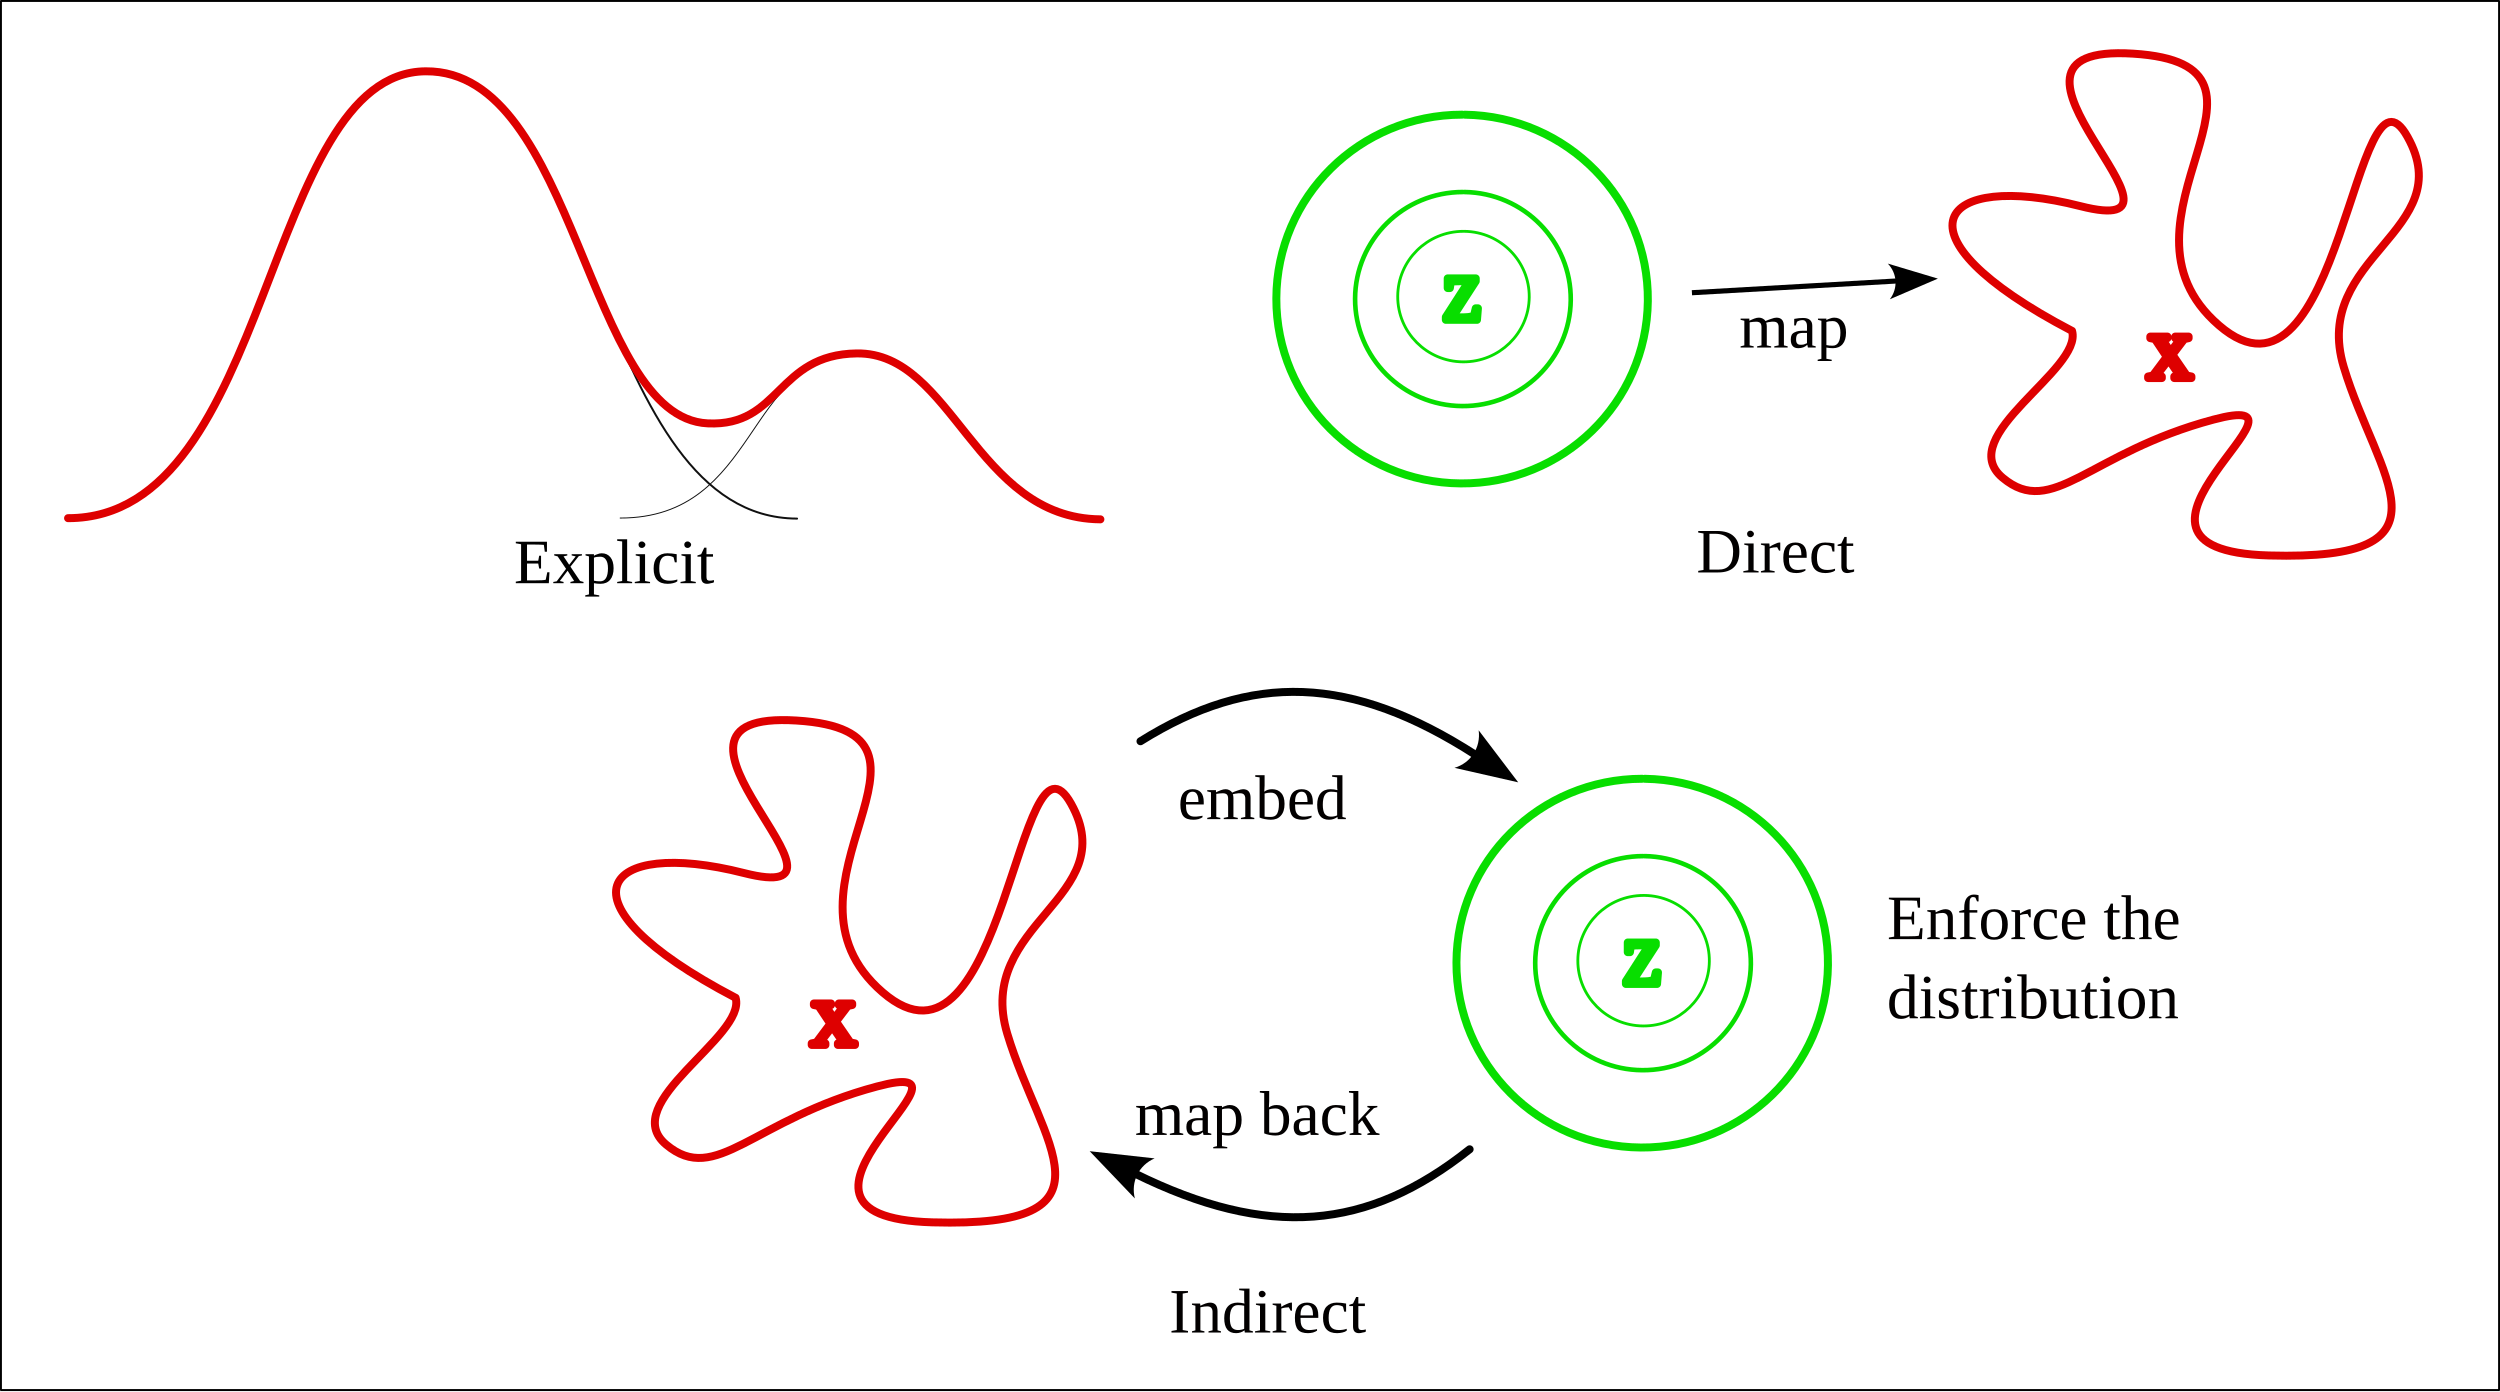
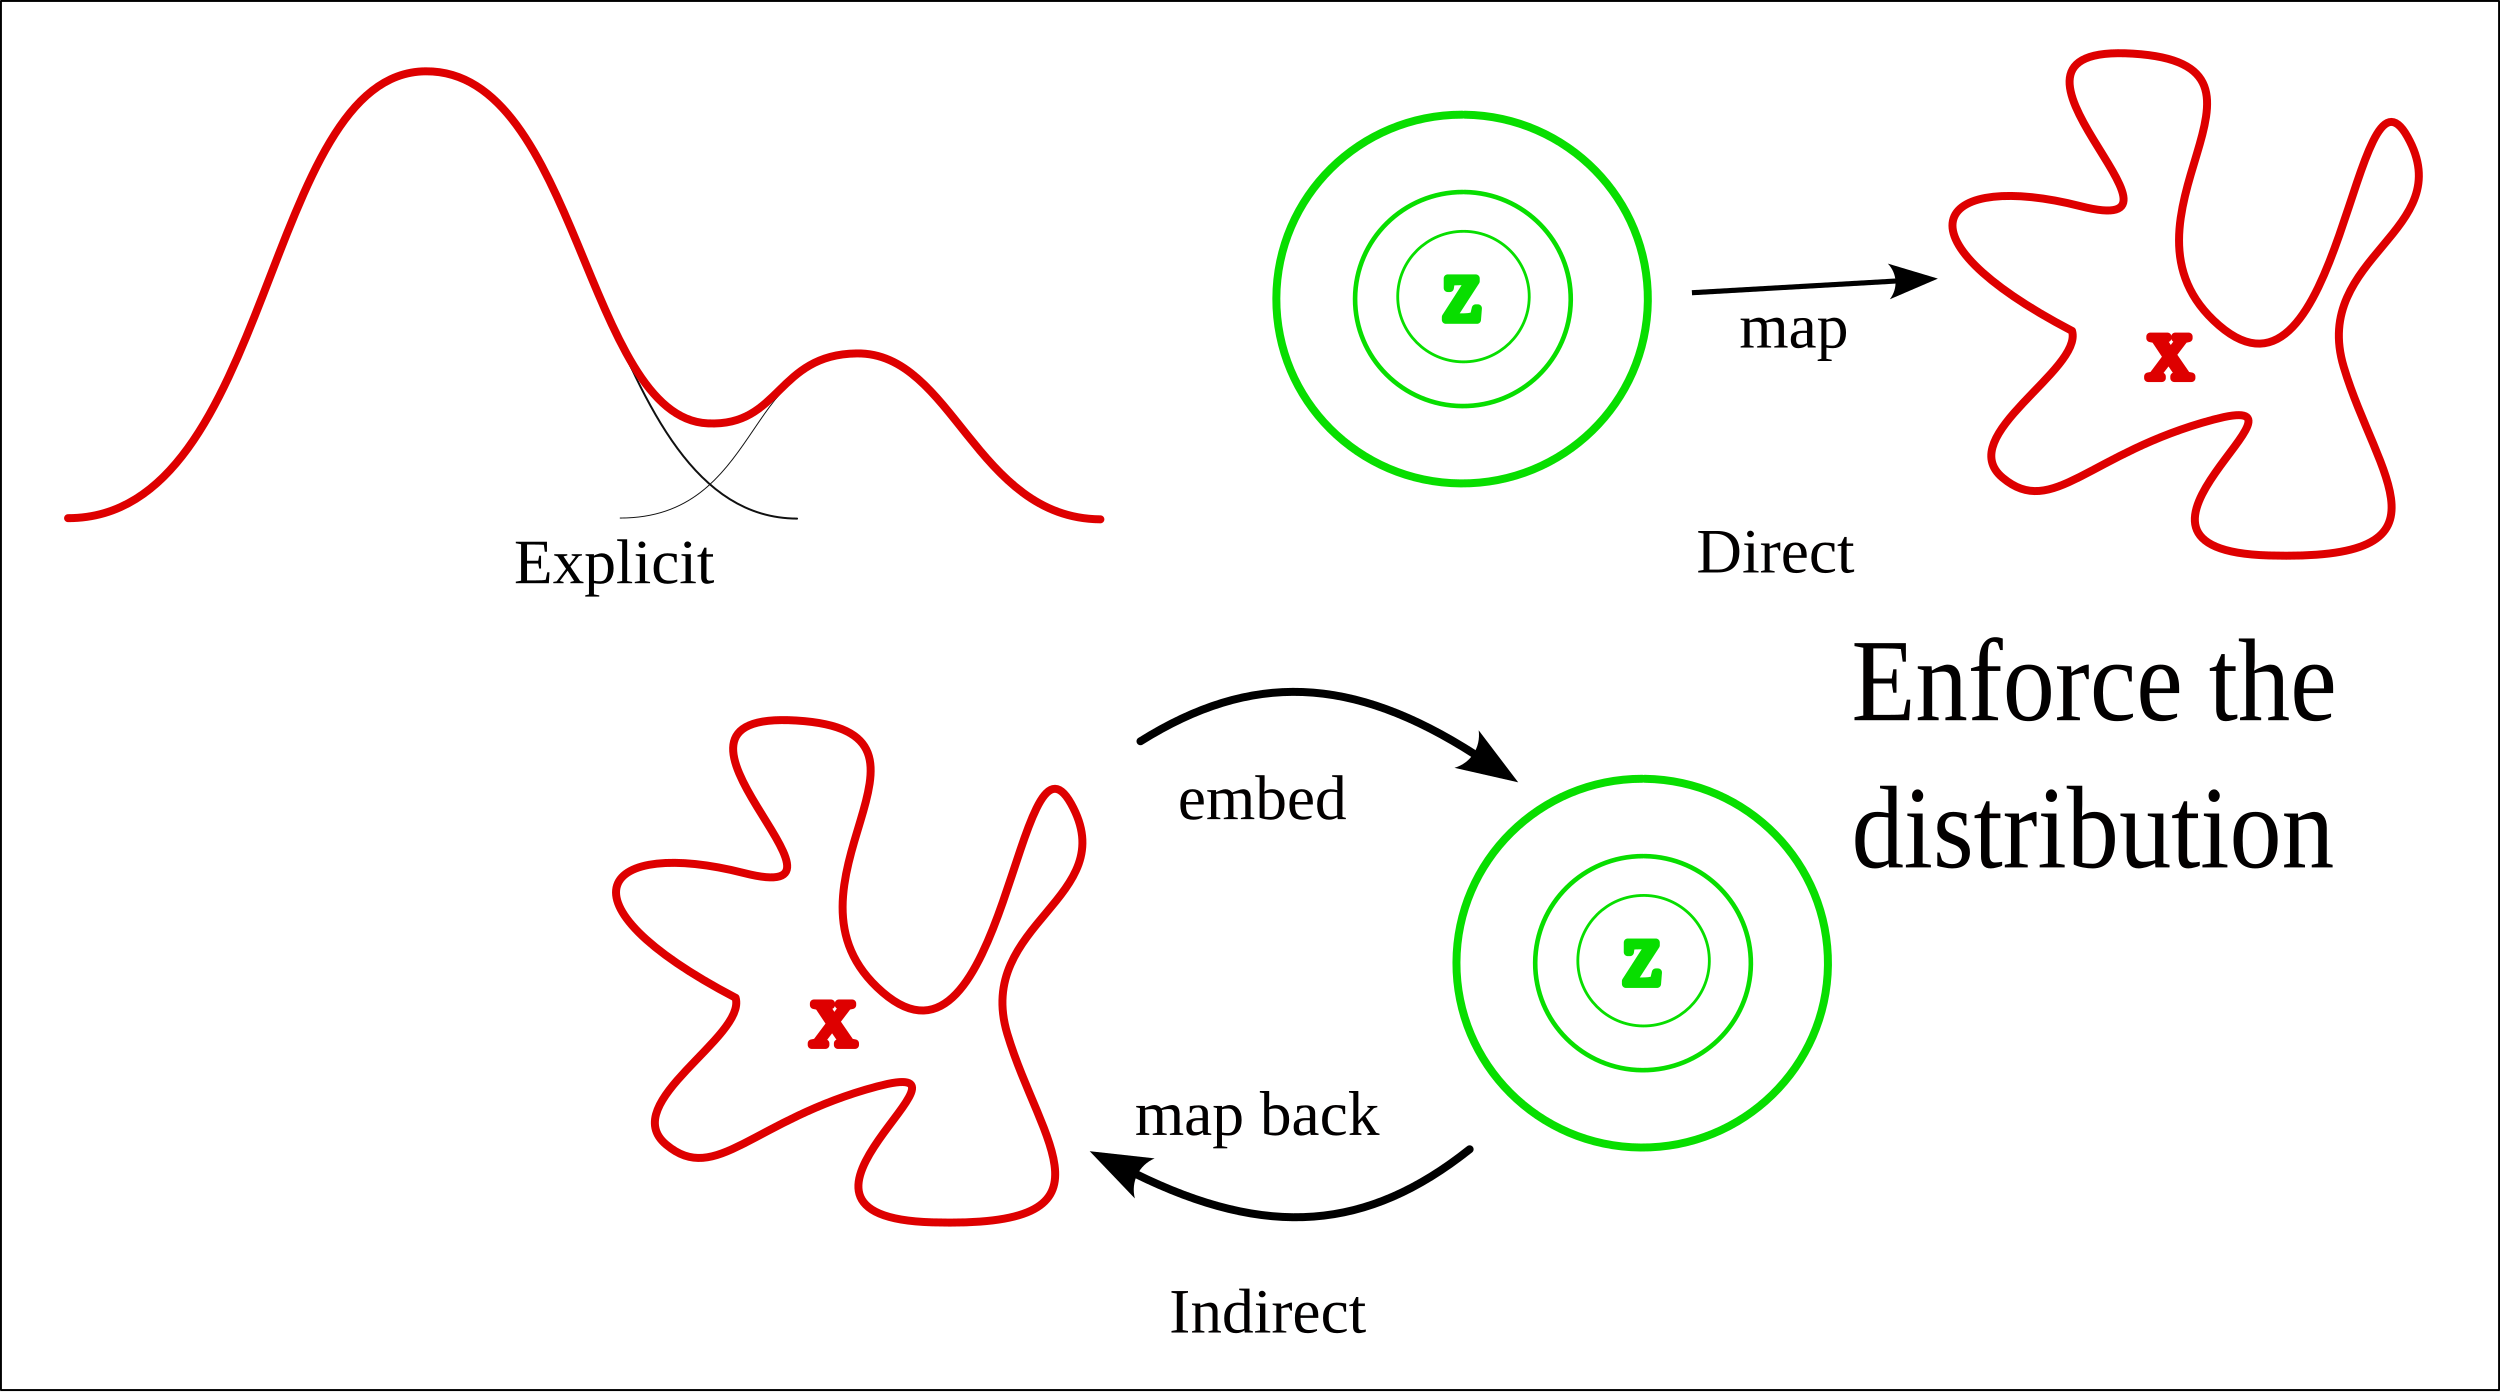
<svg xmlns="http://www.w3.org/2000/svg" width="125.331mm" height="69.735mm" viewBox="0 0 125.331 69.735" version="1.1" id="svg12310">
  <defs id="defs12307">
    <marker style="overflow:visible" id="marker19513" refX="0" refY="0" orient="auto-start-reverse" markerWidth="7.7" markerHeight="5.6" viewBox="0 0 7.7 5.6" preserveAspectRatio="xMidYMid">
      <path transform="scale(0.7)" d="M -2,-4 9,0 -2,4 c 2,-2.33 2,-5.66 0,-8 z" style="fill:context-stroke;fill-rule:evenodd;stroke:none" id="path19511" />
    </marker>
+     <marker style="overflow:visible" id="marker19513_F-ffffff_S-000000" refX="0" refY="0" orient="auto-start-reverse" markerWidth="7.7" markerHeight="5.6" viewBox="0 0 7.7 5.6" preserveAspectRatio="xMidYMid">
+       <path transform="scale(0.7)" d="M -2,-4 9,0 -2,4 c 2,-2.33 2,-5.66 0,-8 z" style="fill:#000000;fill-rule:evenodd;stroke:none" id="path3705" />
+     </marker>
    <marker style="overflow:visible" id="Arrow2" refX="0" refY="0" orient="auto-start-reverse" markerWidth="222.076" markerHeight="6.971" viewBox="0 0 7.7 5.6" preserveAspectRatio="xMidYMid">
      <path transform="scale(0.7)" d="M -2,-4 9,0 -2,4 c 2,-2.33 2,-5.66 0,-8 z" style="fill:context-stroke;fill-rule:evenodd;stroke:none" id="arrow2L" />
    </marker>
+     <marker style="overflow:visible" id="Arrow2_Fnone_S-000000" refX="0" refY="0" orient="auto-start-reverse" markerWidth="222.076" markerHeight="6.971" viewBox="0 0 7.7 5.6" preserveAspectRatio="xMidYMid">
+       <path transform="scale(0.7)" d="M -2,-4 9,0 -2,4 c 2,-2.33 2,-5.66 0,-8 z" style="fill:#000000;fill-rule:evenodd;stroke:none" id="path3708" />
+     </marker>
    <marker style="overflow:visible" id="marker19513-4" refX="0" refY="0" orient="auto-start-reverse" markerWidth="7.7" markerHeight="5.6" viewBox="0 0 7.7 5.6" preserveAspectRatio="xMidYMid">
      <path transform="scale(0.7)" d="M -2,-4 9,0 -2,4 c 2,-2.33 2,-5.66 0,-8 z" style="fill:context-stroke;fill-rule:evenodd;stroke:none" id="path19511-9" />
+     </marker>
+     <marker style="overflow:visible" id="marker19513-4_F-ffffff_S-000000" refX="0" refY="0" orient="auto-start-reverse" markerWidth="7.7" markerHeight="5.6" viewBox="0 0 7.7 5.6" preserveAspectRatio="xMidYMid">
+       <path transform="scale(0.7)" d="M -2,-4 9,0 -2,4 c 2,-2.33 2,-5.66 0,-8 z" style="fill:#000000;fill-rule:evenodd;stroke:none" id="path3711" />
    </marker>
  </defs>
  <g id="layer1" transform="translate(-20.52075,-13.84915)">
    <rect style="fill:#ffffff;fill-opacity:1;stroke:#000000;stroke-width:0.096;stroke-linecap:round;stroke-linejoin:round;stroke-miterlimit:0;stroke-dasharray:none;stroke-opacity:1" id="rect18911" width="125.235" height="69.639" x="20.569" y="13.897" />
    <g id="g19335">
      <g id="g20024">
        <path style="fill:none;stroke:#101010;stroke-width:0.1;stroke-linecap:round;stroke-linejoin:round" d="m 23.912,39.806 c 10.642,0 9.586,-22.327 18.075,-22.327 8.489,0 8.308,22.327 18.492,22.369" id="path12370" />
        <path style="fill:none;stroke:#101010;stroke-width:0.049;stroke-linecap:round;stroke-linejoin:round" d="m 51.612,39.82 c 6.969,0 6.278,-8.149 11.837,-8.149 5.559,0 5.441,8.149 12.109,8.164" id="path12370-7" />
        <path style="fill:none;stroke:#de0000;stroke-width:0.4;stroke-linecap:round;stroke-linejoin:round;stroke-dasharray:none;stroke-opacity:1" d="m 23.933,39.826 c 10.287,0 9.784,-22.34 17.931,-22.402 7.587,-0.057 8.038,17.37 14.141,17.65 3.651,0.168 3.443,-3.452 7.467,-3.507 4.806,-0.067 5.943,8.262 12.214,8.318" id="path12979" />
        <text xml:space="preserve" style="font-size:3.175px;fill:none;stroke:#de0000;stroke-width:0.1;stroke-linecap:round;stroke-linejoin:round;stroke-dasharray:none;stroke-opacity:1" x="46.284" y="43.087" id="text13035">
          <tspan id="tspan13033" style="fill:#000000;fill-opacity:1;stroke:none;stroke-width:0.1;stroke-dasharray:none;stroke-opacity:1" x="46.284" y="43.087">Explicit</tspan>
        </text>
      </g>
    </g>
    <g id="g307">
      <g id="g17646" transform="translate(-0.9729408,4.586721)">
        <g id="g16152" transform="translate(-44.06032,-1.528907)">
          <path style="fill:none;fill-opacity:1;stroke:#08de00;stroke-width:0.4;stroke-linecap:round;stroke-linejoin:round;stroke-dasharray:none;stroke-opacity:1" id="path15947" d="m 138.986,16.541 a 9.312,9.243 0 0 1 9.178,9.342 9.312,9.243 0 0 1 -9.379,9.143 9.312,9.243 0 0 1 -9.245,-9.276 9.312,9.243 0 0 1 9.312,-9.21" />
          <path style="fill:none;fill-opacity:1;stroke:#08de00;stroke-width:0.232;stroke-linecap:round;stroke-linejoin:round;stroke-dasharray:none;stroke-opacity:1" id="path15947-0" d="m 138.971,20.418 a 5.406,5.366 0 0 1 5.328,5.423 5.406,5.366 0 0 1 -5.444,5.308 5.406,5.366 0 0 1 -5.367,-5.385 5.406,5.366 0 0 1 5.406,-5.346" />
          <path style="fill:none;fill-opacity:1;stroke:#08de00;stroke-width:0.142;stroke-linecap:round;stroke-linejoin:round;stroke-dasharray:none;stroke-opacity:1" id="path15947-0-9" d="m 138.969,22.388 a 3.297,3.272 0 0 1 3.249,3.307 3.297,3.272 0 0 1 -3.32,3.237 3.297,3.272 0 0 1 -3.273,-3.284 3.297,3.272 0 0 1 3.297,-3.26" />
        </g>
        <text xml:space="preserve" style="font-size:3.175px;fill:none;fill-opacity:1;stroke:#08de00;stroke-width:0.4;stroke-linecap:round;stroke-linejoin:round;stroke-dasharray:none;stroke-opacity:1" x="93.819" y="25.296" id="text16208">
          <tspan id="tspan16206" style="stroke-width:0.4" x="93.819" y="25.296">Z</tspan>
        </text>
      </g>
      <g id="g17651" transform="translate(-0.9729408,4.586721)">
        <path style="fill:none;fill-opacity:1;stroke:#de0000;stroke-width:0.4;stroke-linecap:round;stroke-linejoin:round;stroke-dasharray:none;stroke-opacity:1" d="m 125.37,25.852 c -9.312,-4.865 -6.672,-8.062 0.417,-6.255 7.089,1.807 -6.255,-8.201 2.641,-7.645 8.895,0.556 -1.807,8.339 4.309,13.621 6.116,5.282 6.811,-14.177 9.451,-9.451 2.641,4.726 -4.865,5.977 -3.197,11.536 1.668,5.56 5.977,9.729 -3.753,9.451 -9.729,-0.278 3.475,-8.478 -2.78,-6.811 -6.255,1.668 -8.062,5.004 -10.563,2.919 -2.502,-2.085 4.031,-5.421 3.475,-7.367 z" id="path14543" />
        <text xml:space="preserve" style="font-size:3.175px;fill:none;fill-opacity:1;stroke:#de0000;stroke-width:0.4;stroke-linecap:round;stroke-linejoin:round;stroke-dasharray:none;stroke-opacity:1" x="129.123" y="28.215" id="text16262">
          <tspan id="tspan16260" style="stroke-width:0.4" x="129.123" y="28.215">X</tspan>
        </text>
      </g>
-       <path style="fill:none;fill-rule:evenodd;stroke:#000000;stroke-width:0.257px;stroke-linecap:butt;stroke-linejoin:miter;stroke-miterlimit:0;stroke-opacity:1;marker-end:url(#Arrow2)" d="m 105.341,28.524 10.318,-0.592" id="path16314" />
+       <path style="fill:none;fill-rule:evenodd;stroke:#000000;stroke-width:0.257px;stroke-linecap:butt;stroke-linejoin:miter;stroke-miterlimit:0;stroke-opacity:1;marker-end:url(#Arrow2_Fnone_S-000000)" d="m 105.341,28.524 10.318,-0.592" id="path16314" />
      <text xml:space="preserve" style="font-size:3.175px;fill:none;fill-opacity:1;stroke:#de0000;stroke-width:0.1;stroke-linecap:round;stroke-linejoin:round;stroke-miterlimit:0;stroke-dasharray:none;stroke-opacity:1" x="107.718" y="31.273" id="text17404">
        <tspan id="tspan17402" style="fill:#020000;fill-opacity:1;stroke:none;stroke-width:0.1;stroke-dasharray:none;stroke-opacity:1" x="107.718" y="31.273">map</tspan>
      </text>
      <text xml:space="preserve" style="font-size:3.175px;fill:none;fill-opacity:1;stroke:#de0000;stroke-width:0.1;stroke-linecap:round;stroke-linejoin:round;stroke-miterlimit:0;stroke-dasharray:none;stroke-opacity:1" x="105.562" y="42.546" id="text17404-9">
        <tspan id="tspan17402-5" style="fill:#020000;fill-opacity:1;stroke:none;stroke-width:0.1;stroke-dasharray:none;stroke-opacity:1" x="105.562" y="42.546">Direct</tspan>
      </text>
    </g>
-     <g id="g20273">
+     <text xml:space="preserve" style="font-size:5.566px;fill:#020000;fill-opacity:1;stroke:none;stroke-width:0.175;stroke-linecap:round;stroke-linejoin:round;stroke-miterlimit:0;stroke-dasharray:none;stroke-opacity:1" x="120.266" y="47.078" id="text17747-9" transform="scale(0.9424409,1.061074)">
+       <tspan id="tspan17745-0" style="stroke-width:0.175" x="120.266" y="47.078">Enforce the</tspan>
+       <tspan style="stroke-width:0.175" x="120.266" y="54.035" id="tspan19891">distribution</tspan>
+     </text>
+     <g id="g418">
      <text xml:space="preserve" style="font-size:3.175px;fill:none;fill-opacity:1;stroke:#de0000;stroke-width:0.1;stroke-linecap:round;stroke-linejoin:round;stroke-miterlimit:0;stroke-dasharray:none;stroke-opacity:1" x="79.571" y="54.916" id="text17404-2">
        <tspan id="tspan17402-1" style="fill:#020000;fill-opacity:1;stroke:none;stroke-width:0.1;stroke-dasharray:none;stroke-opacity:1" x="79.571" y="54.916">embed</tspan>
      </text>
      <g id="g17664" transform="translate(35.30385,-5.42067)">
        <g id="g16152-2" transform="translate(-71.30763,41.77165)">
          <path style="fill:none;fill-opacity:1;stroke:#08de00;stroke-width:0.4;stroke-linecap:round;stroke-linejoin:round;stroke-dasharray:none;stroke-opacity:1" id="path15947-4" d="m 138.986,16.541 a 9.312,9.243 0 0 1 9.178,9.342 9.312,9.243 0 0 1 -9.379,9.143 9.312,9.243 0 0 1 -9.245,-9.276 9.312,9.243 0 0 1 9.312,-9.21" />
          <path style="fill:none;fill-opacity:1;stroke:#08de00;stroke-width:0.232;stroke-linecap:round;stroke-linejoin:round;stroke-dasharray:none;stroke-opacity:1" id="path15947-0-5" d="m 138.971,20.418 a 5.406,5.366 0 0 1 5.328,5.423 5.406,5.366 0 0 1 -5.444,5.308 5.406,5.366 0 0 1 -5.367,-5.385 5.406,5.366 0 0 1 5.406,-5.346" />
          <path style="fill:none;fill-opacity:1;stroke:#08de00;stroke-width:0.142;stroke-linecap:round;stroke-linejoin:round;stroke-dasharray:none;stroke-opacity:1" id="path15947-0-9-8" d="m 138.969,22.388 a 3.297,3.272 0 0 1 3.249,3.307 3.297,3.272 0 0 1 -3.32,3.237 3.297,3.272 0 0 1 -3.273,-3.284 3.297,3.272 0 0 1 3.297,-3.26" />
        </g>
        <text xml:space="preserve" style="font-size:3.175px;fill:none;fill-opacity:1;stroke:#08de00;stroke-width:0.4;stroke-linecap:round;stroke-linejoin:round;stroke-dasharray:none;stroke-opacity:1" x="66.572" y="68.597" id="text16208-6">
          <tspan id="tspan16206-2" style="stroke-width:0.4" x="66.572" y="68.597">Z</tspan>
        </text>
      </g>
      <g id="g17656" transform="translate(-40.72452,-5.281679)">
        <path style="fill:none;fill-opacity:1;stroke:#de0000;stroke-width:0.4;stroke-linecap:round;stroke-linejoin:round;stroke-dasharray:none;stroke-opacity:1" d="m 98.123,69.153 c -9.312,-4.865 -6.672,-8.062 0.417,-6.255 7.089,1.807 -6.255,-8.201 2.641,-7.645 8.895,0.556 -1.807,8.339 4.309,13.621 6.116,5.282 6.811,-14.177 9.451,-9.451 2.641,4.726 -4.865,5.977 -3.197,11.536 1.668,5.56 5.977,9.729 -3.753,9.451 -9.729,-0.278 3.475,-8.478 -2.78,-6.811 -6.255,1.668 -8.062,5.004 -10.563,2.919 -2.502,-2.085 4.031,-5.421 3.475,-7.367 z" id="path14543-9" />
        <text xml:space="preserve" style="font-size:3.175px;fill:none;fill-opacity:1;stroke:#de0000;stroke-width:0.4;stroke-linecap:round;stroke-linejoin:round;stroke-dasharray:none;stroke-opacity:1" x="101.876" y="71.516" id="text16262-5">
          <tspan id="tspan16260-1" style="stroke-width:0.4" x="101.876" y="71.516">X</tspan>
        </text>
      </g>
      <text xml:space="preserve" style="font-size:3.175px;fill:#020000;fill-opacity:1;stroke:none;stroke-width:0.1;stroke-linecap:round;stroke-linejoin:round;stroke-miterlimit:0;stroke-dasharray:none;stroke-opacity:1" x="77.418" y="70.747" id="text17747">
        <tspan id="tspan17745" style="stroke-width:0.1" x="77.418" y="70.747">map back</tspan>
      </text>
-       <text xml:space="preserve" style="font-size:3.175px;fill:#020000;fill-opacity:1;stroke:none;stroke-width:0.1;stroke-linecap:round;stroke-linejoin:round;stroke-miterlimit:0;stroke-dasharray:none;stroke-opacity:1" x="115.12" y="60.931" id="text17747-9">
-         <tspan id="tspan17745-0" style="stroke-width:0.1" x="115.12" y="60.931">Enforce the</tspan>
-         <tspan style="stroke-width:0.1" x="115.12" y="64.9" id="tspan19891">distribution</tspan>
-       </text>
      <text xml:space="preserve" style="font-size:3.175px;fill:#020000;fill-opacity:1;stroke:none;stroke-width:0.1;stroke-linecap:round;stroke-linejoin:round;stroke-miterlimit:0;stroke-dasharray:none;stroke-opacity:1" x="79.139" y="80.655" id="text17747-9-6">
        <tspan style="stroke-width:0.1" x="79.139" y="80.655" id="tspan20245">Indirect</tspan>
      </text>
-       <path style="fill:#ffffff;fill-opacity:1;stroke:#000000;stroke-width:0.4;stroke-linecap:round;stroke-linejoin:round;stroke-miterlimit:0;stroke-dasharray:none;stroke-opacity:1;marker-end:url(#marker19513)" d="m 77.696,51.01 c 5.56,-3.475 10.563,-3.336 16.818,0.695" id="path19509" />
-       <path style="fill:#ffffff;fill-opacity:1;stroke:#000000;stroke-width:0.4;stroke-linecap:round;stroke-linejoin:round;stroke-miterlimit:0;stroke-dasharray:none;stroke-opacity:1;marker-end:url(#marker19513-4)" d="M 94.197,71.466 C 89.066,75.547 84.079,75.975 77.408,72.678" id="path19509-5" />
+       <path style="fill:#ffffff;fill-opacity:1;stroke:#000000;stroke-width:0.4;stroke-linecap:round;stroke-linejoin:round;stroke-miterlimit:0;stroke-dasharray:none;stroke-opacity:1;marker-end:url(#marker19513_F-ffffff_S-000000)" d="m 77.696,51.01 c 5.56,-3.475 10.563,-3.336 16.818,0.695" id="path19509" />
+       <path style="fill:#ffffff;fill-opacity:1;stroke:#000000;stroke-width:0.4;stroke-linecap:round;stroke-linejoin:round;stroke-miterlimit:0;stroke-dasharray:none;stroke-opacity:1;marker-end:url(#marker19513-4_F-ffffff_S-000000)" d="M 94.197,71.466 C 89.066,75.547 84.079,75.975 77.408,72.678" id="path19509-5" />
    </g>
  </g>
</svg>
